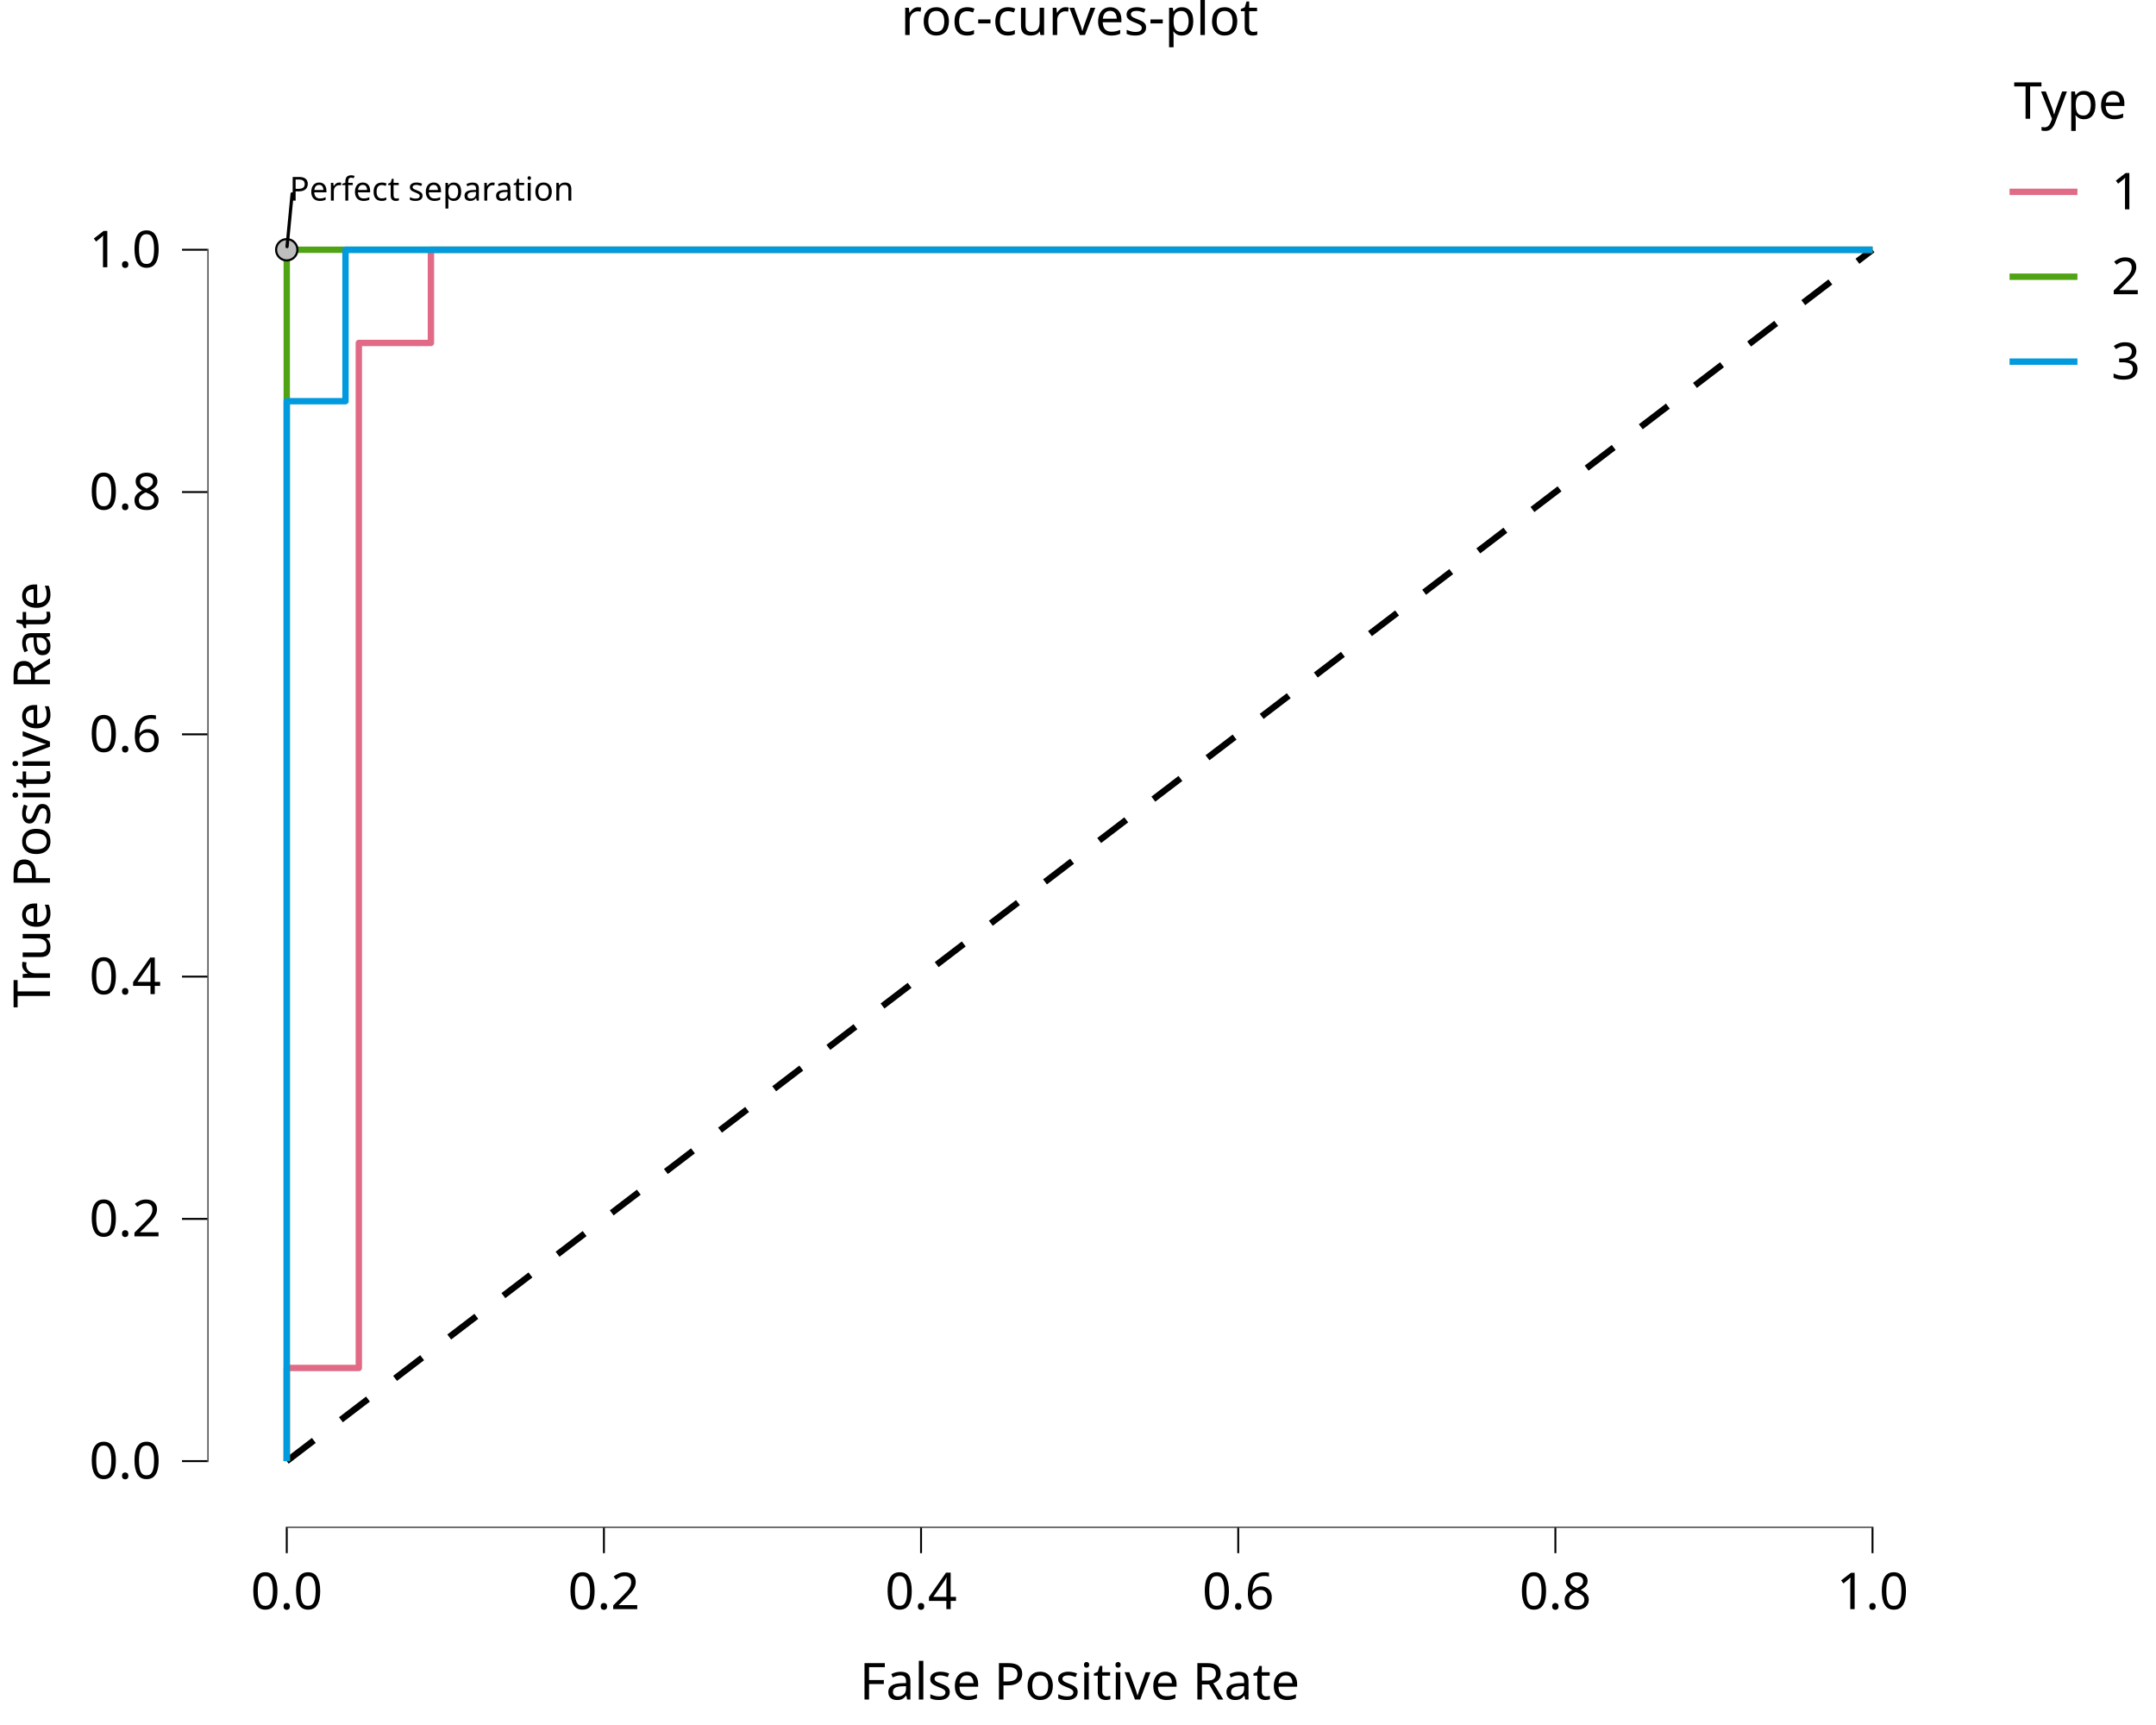
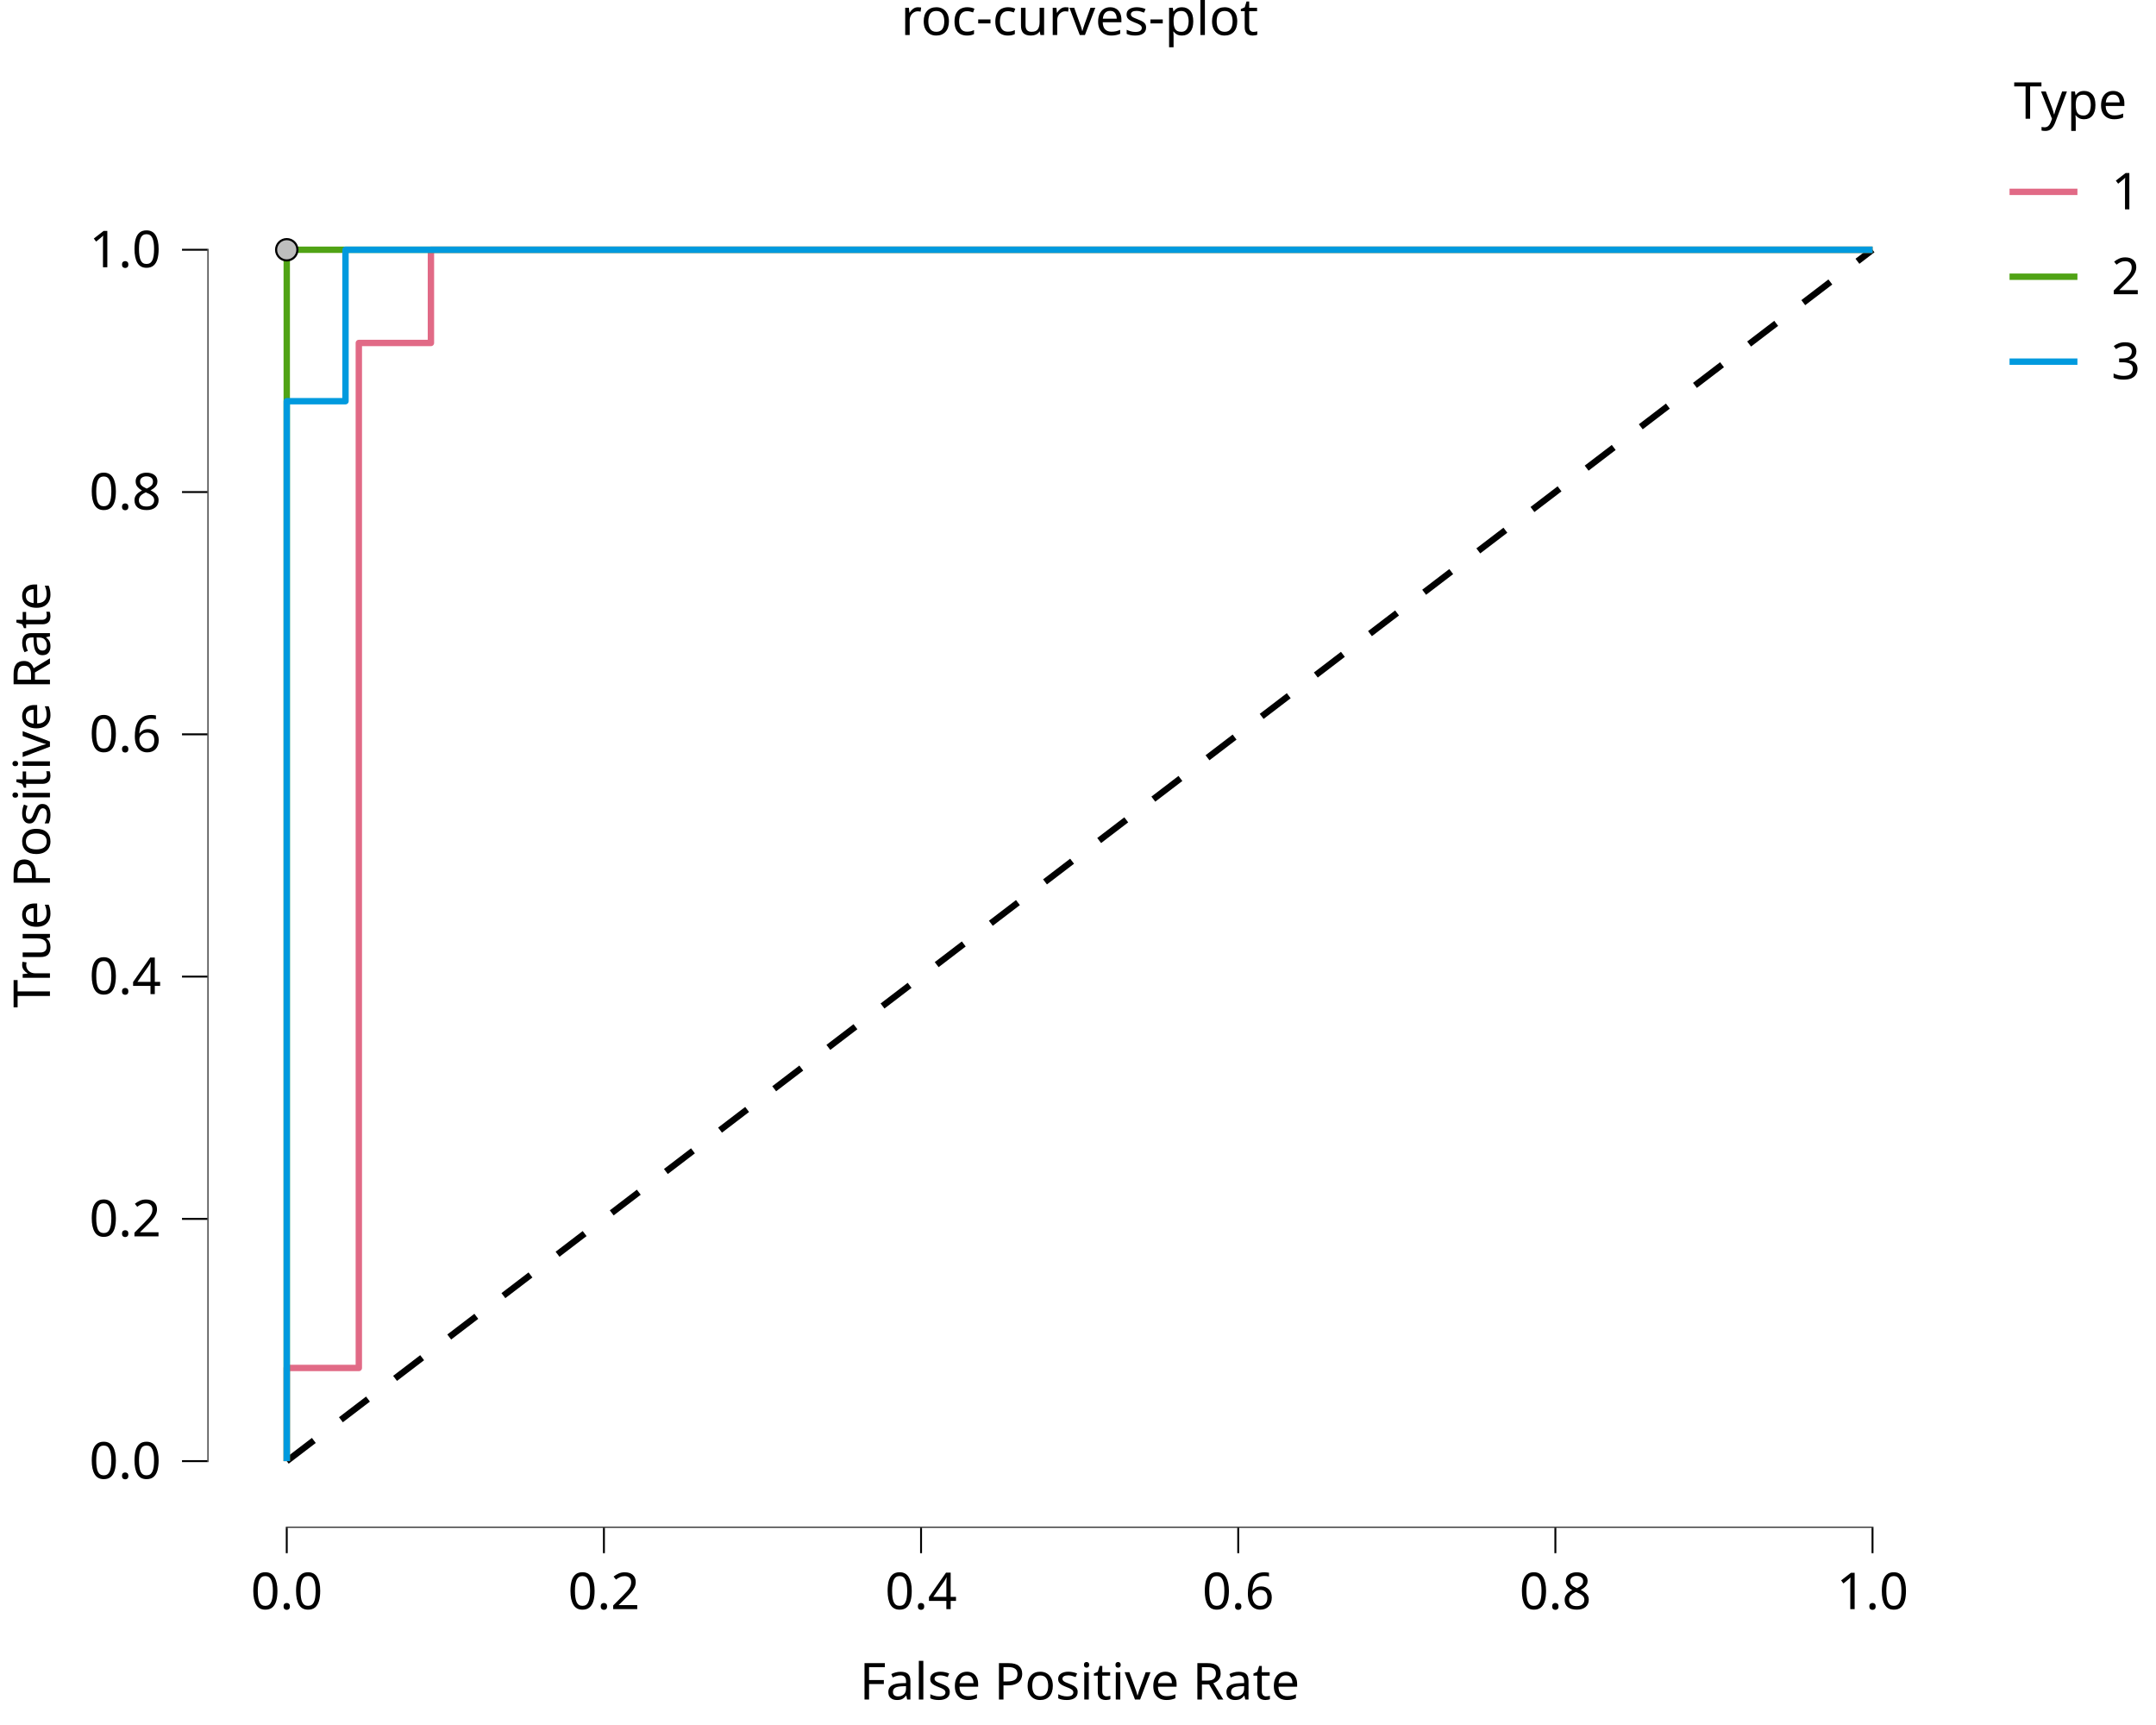
<svg xmlns="http://www.w3.org/2000/svg" class="svglite" data-engine-version="2.0" width="720.00pt" height="576.00pt" viewBox="0 0 720.00 576.00">
  <defs>
    <style type="text/css">
    .svglite line, .svglite polyline, .svglite polygon, .svglite path, .svglite rect, .svglite circle {
      fill: none;
      stroke: #000000;
      stroke-linecap: round;
      stroke-linejoin: round;
      stroke-miterlimit: 10.00;
    }
  </style>
  </defs>
  <rect width="100%" height="100%" style="stroke: none; fill: #FFFFFF;" />
  <defs>
    <clipPath id="cpMC4wMHw3MjAuMDB8MC4wMHw1NzYuMDA=">
      <rect x="0.00" y="0.00" width="720.00" height="576.00" />
    </clipPath>
  </defs>
  <g clip-path="url(#cpMC4wMHw3MjAuMDB8MC4wMHw1NzYuMDA=)">
    <rect x="-0" y="0.00" width="720.00" height="576.00" style="stroke-width: 10.67; stroke: none;" />
  </g>
  <defs>
    <clipPath id="cpNjkuMjh8NjUxLjgxfDIwLjcxfDUxMC4xNA==">
      <rect x="69.28" y="20.71" width="582.53" height="489.43" />
    </clipPath>
  </defs>
  <g clip-path="url(#cpNjkuMjh8NjUxLjgxfDIwLjcxfDUxMC4xNA==)">
    <rect x="69.28" y="20.71" width="582.53" height="489.43" style="stroke-width: 10.67; stroke: none;" />
    <polyline points="95.76,487.89 625.33,83.40 " style="stroke-width: 2.13; stroke-dasharray: 11.38,11.38; stroke-linecap: butt;" />
    <polyline points="95.76,487.89 95.76,456.78 119.83,456.78 119.83,425.66 119.83,332.32 119.83,301.21 119.83,238.98 119.83,207.86 119.83,176.75 119.83,145.63 119.83,114.52 143.91,114.52 143.91,83.40 167.98,83.40 192.05,83.40 216.12,83.40 240.19,83.40 264.26,83.40 288.33,83.40 312.41,83.40 336.48,83.40 360.55,83.40 384.62,83.40 408.69,83.40 432.76,83.40 456.83,83.40 480.91,83.40 504.98,83.40 529.05,83.40 553.12,83.40 577.19,83.40 601.26,83.40 625.33,83.40 " style="stroke-width: 2.13; stroke: #E16A86; stroke-linecap: butt;" />
    <polyline points="95.76,487.89 95.76,459.00 95.76,430.11 95.76,401.22 95.76,372.32 95.76,343.43 95.76,314.54 95.76,285.65 95.76,256.76 95.76,227.86 95.76,198.97 95.76,170.08 95.76,141.19 95.76,112.30 95.76,83.40 120.98,83.40 146.20,83.40 171.42,83.40 196.63,83.40 221.85,83.40 247.07,83.40 272.29,83.40 297.50,83.40 322.72,83.40 347.94,83.40 398.37,83.40 423.59,83.40 448.81,83.40 474.03,83.40 499.25,83.40 524.46,83.40 600.12,83.40 625.33,83.40 " style="stroke-width: 2.13; stroke: #50A315; stroke-linecap: butt;" />
    <polyline points="95.76,487.89 95.76,437.33 95.76,386.77 95.76,336.21 95.76,285.65 95.76,235.09 95.76,184.53 95.76,133.96 115.38,133.96 115.38,83.40 134.99,83.40 154.60,83.40 174.22,83.40 193.83,83.40 213.44,83.40 233.06,83.40 252.67,83.40 272.29,83.40 291.90,83.40 370.35,83.40 389.97,83.40 409.58,83.40 448.81,83.40 468.42,83.40 527.26,83.40 546.88,83.40 566.49,83.40 586.11,83.40 605.72,83.40 625.33,83.40 " style="stroke-width: 2.13; stroke: #009ADE; stroke-linecap: butt;" />
    <circle cx="95.76" cy="83.40" r="3.56" style="stroke-width: 0.71; fill: #BEBEBE;" />
-     <line x1="97.56" y1="64.72" x2="95.86" y2="82.35" style="stroke-width: 1.07;" />
-     <text x="144.17" y="66.98" text-anchor="middle" style="font-size: 11.04px; font-family: sans;" textLength="89.61px" lengthAdjust="spacingAndGlyphs">Perfect separation</text>
    <line x1="95.44" y1="510.14" x2="625.65" y2="510.14" style="stroke-width: 0.64; stroke-linecap: butt;" />
    <line x1="69.28" y1="488.21" x2="69.28" y2="83.08" style="stroke-width: 0.64; stroke-linecap: butt;" />
    <rect x="69.28" y="20.71" width="582.53" height="489.43" style="stroke-width: 0.00; stroke: none;" />
  </g>
  <g clip-path="url(#cpMC4wMHw3MjAuMDB8MC4wMHw1NzYuMDA=)">
    <polyline points="69.28,510.14 69.28,20.71 " style="stroke-width: 0.00; stroke: none; stroke-linecap: butt;" />
    <text x="53.81" y="493.74" text-anchor="end" style="font-size: 17.00px; font-family: sans;" textLength="23.63px" lengthAdjust="spacingAndGlyphs">0.0</text>
    <text x="53.81" y="412.84" text-anchor="end" style="font-size: 17.00px; font-family: sans;" textLength="23.63px" lengthAdjust="spacingAndGlyphs">0.2</text>
    <text x="53.81" y="331.95" text-anchor="end" style="font-size: 17.00px; font-family: sans;" textLength="23.63px" lengthAdjust="spacingAndGlyphs">0.4</text>
    <text x="53.81" y="251.05" text-anchor="end" style="font-size: 17.00px; font-family: sans;" textLength="23.63px" lengthAdjust="spacingAndGlyphs">0.6</text>
    <text x="53.81" y="170.15" text-anchor="end" style="font-size: 17.00px; font-family: sans;" textLength="23.63px" lengthAdjust="spacingAndGlyphs">0.8</text>
    <text x="53.81" y="89.25" text-anchor="end" style="font-size: 17.00px; font-family: sans;" textLength="23.63px" lengthAdjust="spacingAndGlyphs">1.0</text>
    <polyline points="60.78,487.89 69.28,487.89 " style="stroke-width: 0.64; stroke-linecap: butt;" />
    <polyline points="60.78,407.00 69.28,407.00 " style="stroke-width: 0.64; stroke-linecap: butt;" />
    <polyline points="60.78,326.10 69.28,326.10 " style="stroke-width: 0.64; stroke-linecap: butt;" />
    <polyline points="60.78,245.20 69.28,245.20 " style="stroke-width: 0.64; stroke-linecap: butt;" />
    <polyline points="60.78,164.30 69.28,164.30 " style="stroke-width: 0.64; stroke-linecap: butt;" />
    <polyline points="60.78,83.40 69.28,83.40 " style="stroke-width: 0.64; stroke-linecap: butt;" />
    <polyline points="69.28,510.14 651.81,510.14 " style="stroke-width: 0.00; stroke: none; stroke-linecap: butt;" />
    <polyline points="95.76,518.64 95.76,510.14 " style="stroke-width: 0.64; stroke-linecap: butt;" />
    <polyline points="201.68,518.64 201.68,510.14 " style="stroke-width: 0.64; stroke-linecap: butt;" />
    <polyline points="307.59,518.64 307.59,510.14 " style="stroke-width: 0.64; stroke-linecap: butt;" />
    <polyline points="413.51,518.64 413.51,510.14 " style="stroke-width: 0.64; stroke-linecap: butt;" />
    <polyline points="519.42,518.64 519.42,510.14 " style="stroke-width: 0.64; stroke-linecap: butt;" />
    <polyline points="625.33,518.64 625.33,510.14 " style="stroke-width: 0.64; stroke-linecap: butt;" />
    <text x="95.76" y="537.32" text-anchor="middle" style="font-size: 17.00px; font-family: sans;" textLength="23.63px" lengthAdjust="spacingAndGlyphs">0.0</text>
    <text x="201.68" y="537.32" text-anchor="middle" style="font-size: 17.00px; font-family: sans;" textLength="23.63px" lengthAdjust="spacingAndGlyphs">0.2</text>
    <text x="307.59" y="537.32" text-anchor="middle" style="font-size: 17.00px; font-family: sans;" textLength="23.63px" lengthAdjust="spacingAndGlyphs">0.4</text>
    <text x="413.51" y="537.32" text-anchor="middle" style="font-size: 17.00px; font-family: sans;" textLength="23.63px" lengthAdjust="spacingAndGlyphs">0.6</text>
    <text x="519.42" y="537.32" text-anchor="middle" style="font-size: 17.00px; font-family: sans;" textLength="23.63px" lengthAdjust="spacingAndGlyphs">0.8</text>
    <text x="625.33" y="537.32" text-anchor="middle" style="font-size: 17.00px; font-family: sans;" textLength="23.63px" lengthAdjust="spacingAndGlyphs">1.0</text>
    <text x="360.55" y="567.49" text-anchor="middle" style="font-size: 17.00px; font-family: sans;" textLength="146.47px" lengthAdjust="spacingAndGlyphs">False Positive Rate</text>
    <text transform="translate(16.68,265.42) rotate(-90)" text-anchor="middle" style="font-size: 17.00px; font-family: sans;" textLength="139.85px" lengthAdjust="spacingAndGlyphs">True Positive Rate</text>
    <rect x="662.77" y="20.71" width="57.23" height="119.70" style="stroke-width: 0.75; stroke: none;" />
    <rect x="662.77" y="20.71" width="57.23" height="119.70" style="stroke-width: 10.67; stroke: none;" />
    <text x="691.39" y="39.65" text-anchor="middle" style="font-size: 17.00px; font-family: sans;" textLength="37.80px" lengthAdjust="spacingAndGlyphs">Type</text>
    <rect x="668.25" y="49.88" width="28.35" height="28.35" style="stroke-width: 10.67; stroke: none;" />
    <line x1="671.09" y1="64.06" x2="693.76" y2="64.06" style="stroke-width: 2.13; stroke: #E16A86; stroke-linecap: butt;" />
    <rect x="668.25" y="78.23" width="28.35" height="28.35" style="stroke-width: 10.67; stroke: none;" />
    <line x1="671.09" y1="92.40" x2="693.76" y2="92.40" style="stroke-width: 2.13; stroke: #50A315; stroke-linecap: butt;" />
    <rect x="668.25" y="106.58" width="28.35" height="28.35" style="stroke-width: 10.67; stroke: none;" />
    <line x1="671.09" y1="120.75" x2="693.76" y2="120.75" style="stroke-width: 2.13; stroke: #009ADE; stroke-linecap: butt;" />
    <text x="705.07" y="69.91" style="font-size: 17.00px; font-family: sans;" textLength="9.46px" lengthAdjust="spacingAndGlyphs">1</text>
    <text x="705.07" y="98.25" style="font-size: 17.00px; font-family: sans;" textLength="9.46px" lengthAdjust="spacingAndGlyphs">2</text>
    <text x="705.07" y="126.60" style="font-size: 17.00px; font-family: sans;" textLength="9.46px" lengthAdjust="spacingAndGlyphs">3</text>
    <text x="360.55" y="11.70" text-anchor="middle" style="font-size: 17.00px; font-family: sans;" textLength="112.44px" lengthAdjust="spacingAndGlyphs">roc-curves-plot</text>
  </g>
</svg>
